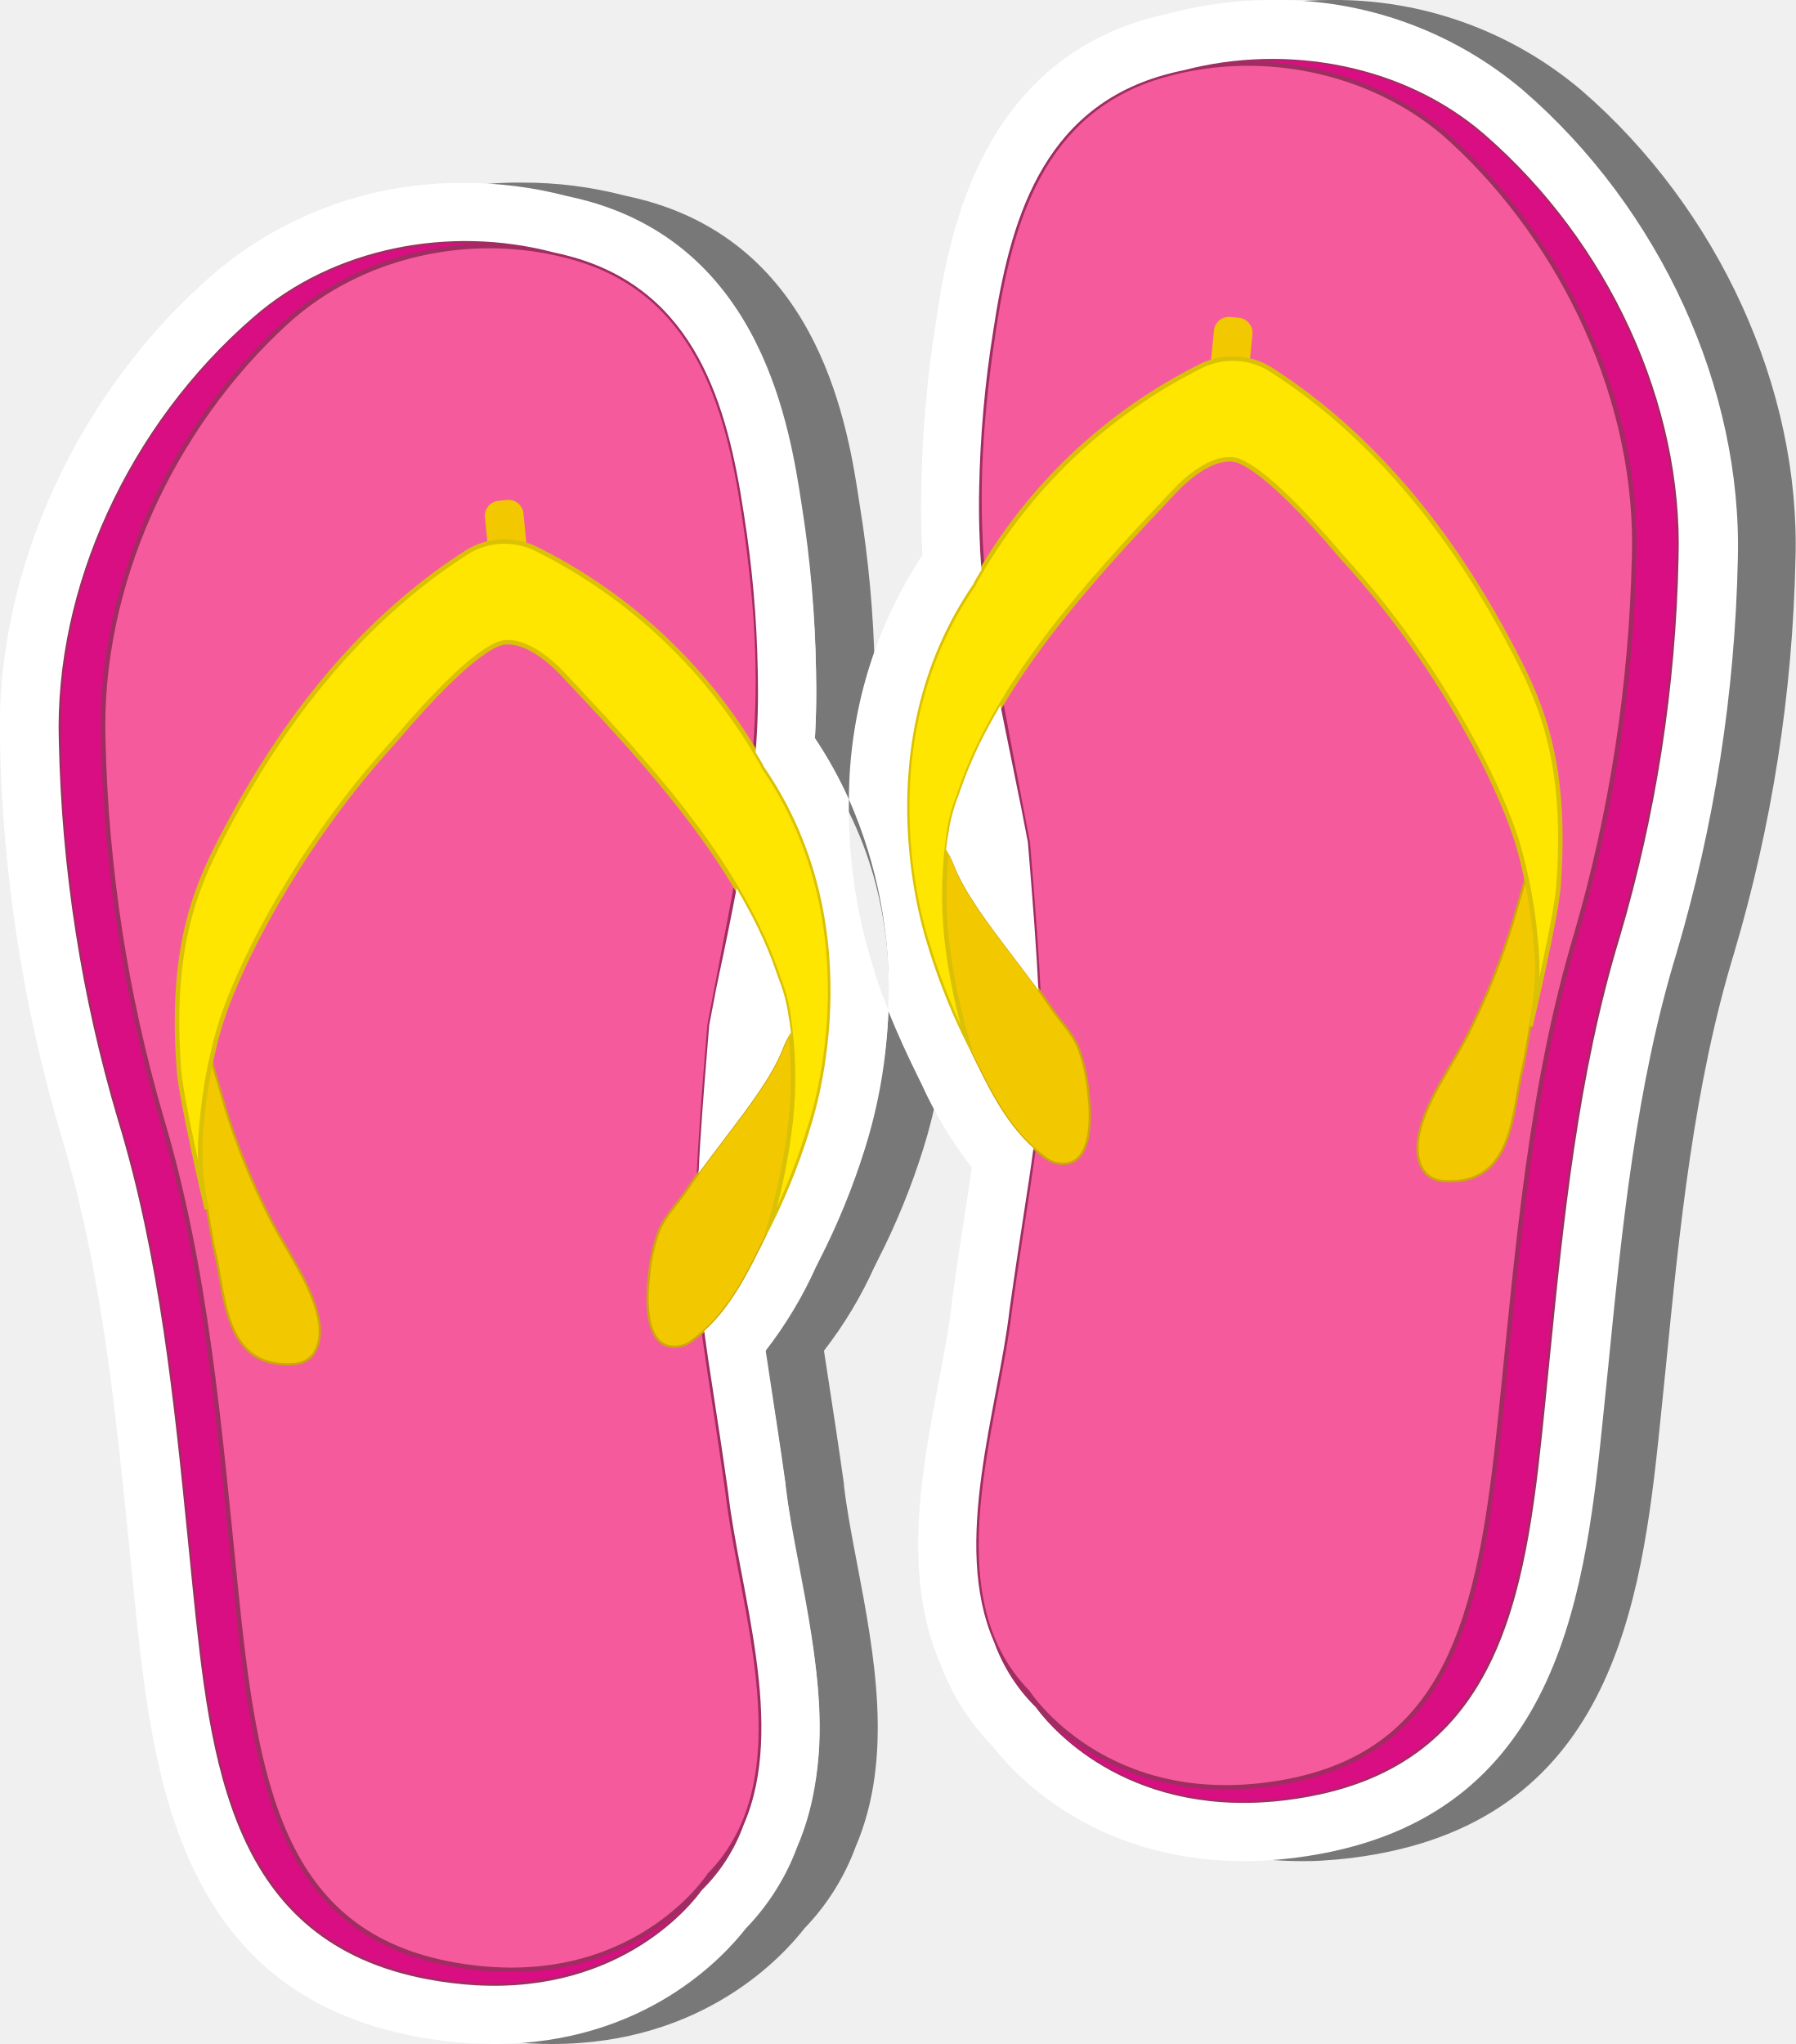
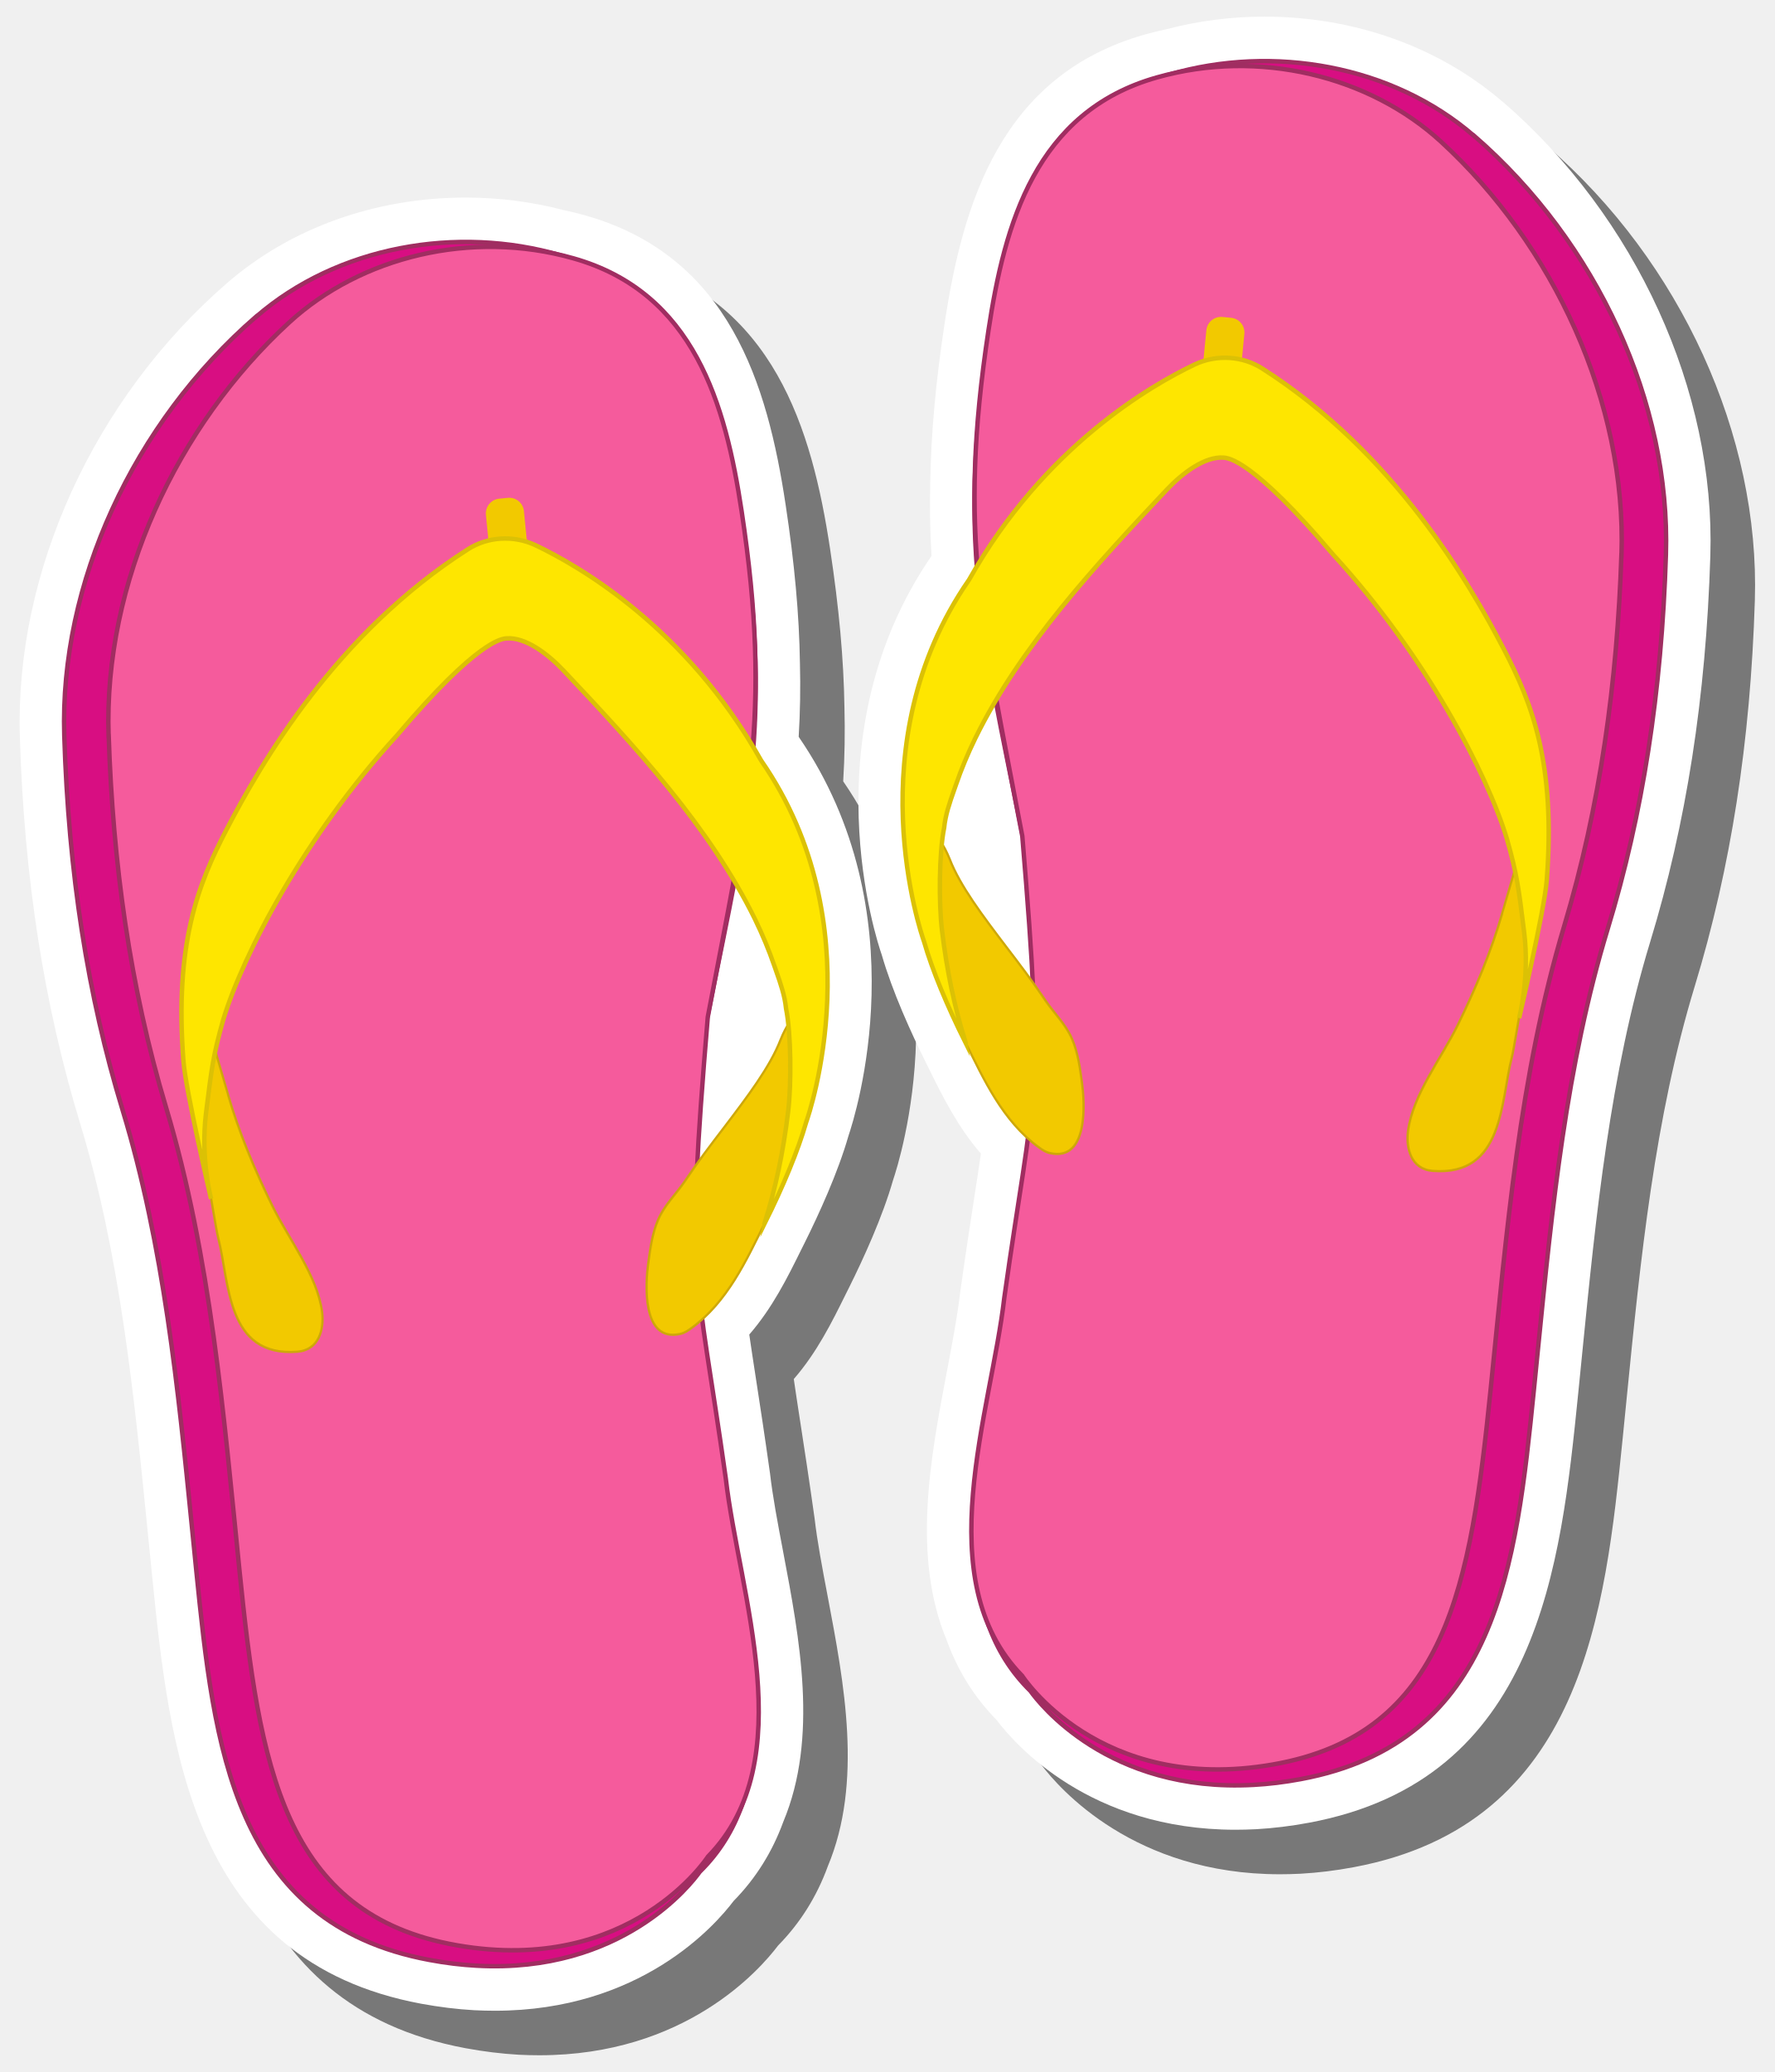
- <svg xmlns="http://www.w3.org/2000/svg" id="Layer_1" data-name="Layer 1" width="199.36" height="226.9" viewBox="0 0 199.36 226.9">
+ <svg xmlns="http://www.w3.org/2000/svg" id="a" viewBox="0 0 199.36 232.72">
  <defs>
-     <style>
-       .cls-1 {
-         opacity: 0.5;
-       }
- 
-       .cls-2 {
-         fill: #d80e82;
-       }
- 
-       .cls-2, .cls-3 {
-         stroke: #a02d61;
-       }
- 
-       .cls-2, .cls-3, .cls-4, .cls-6 {
-         stroke-miterlimit: 10;
-       }
- 
-       .cls-2, .cls-3, .cls-6 {
-         stroke-width: 0.5px;
-       }
- 
-       .cls-3 {
-         fill: #f55b9c;
-       }
- 
-       .cls-4, .cls-5 {
-         fill: #f2c900;
-       }
- 
-       .cls-4 {
-         stroke: #cea809;
-         stroke-width: 0.25px;
-       }
- 
-       .cls-6 {
-         fill: #fee600;
-         stroke: #dbc105;
-       }
- 
-       .cls-7 {
-         fill: #fff;
-       }
-     </style>
+     <style>.b{fill:#fff;}.c{fill:#fee600;stroke:#dbc105;}.c,.d,.e,.f{stroke-miterlimit:10;}.c,.d,.f{stroke-width:.5px;}.d{fill:#f55b9c;}.d,.f{stroke:#a02d61;}.e{stroke:#cea809;stroke-width:.25px;}.e,.g{fill:#f2c900;}.h{opacity:.5;}.f{fill:#d80e82;}</style>
  </defs>
+   <g class="h">
+     <path d="M173.85,16.48c-7.15-6.19-16.67-9.61-26.8-9.61-3.73,0-7.42,.47-10.97,1.4-.86,.18-1.69,.39-2.48,.61-16.18,4.58-20.45,18.98-22.49,32.47-1,6.58-1.52,12.39-1.61,17.73-.07,2.83-.03,5.58,.14,8.36h0c-13.83,20.15-6.12,43.29-5.59,44.8,1.2,4.16,3.33,8.83,4.92,12.02l.39,.79c1.53,3.1,3.23,6.53,5.83,9.52-.21,1.48-.46,3.08-.73,4.83-.46,2.98-.98,6.36-1.58,10.62,0,.04-.01,.09-.02,.13-.3,2.64-.87,5.62-1.47,8.78-1.87,9.8-3.98,20.9-.02,30.35,1.23,3.39,3.11,6.38,5.58,8.9,2.08,2.76,10.48,12.33,26.83,12.33h0c.75,0,1.52-.02,2.32-.06,1.94-.11,3.94-.35,5.95-.73,25.83-4.81,28.27-28.84,30.23-48.14l.47-4.71c1.53-15.39,3.12-31.31,7.62-46.07,4.06-13.31,6.27-27.49,6.76-43.35,.58-18.52-8.34-38.06-23.28-50.99Z" />
+     <path d="M94.72,87.76c.17-2.78,.21-5.52,.14-8.31-.08-5.39-.61-11.2-1.61-17.78-2.04-13.49-6.31-27.89-22.49-32.47-.8-.23-1.61-.43-2.48-.61-3.55-.93-7.25-1.4-10.97-1.4-10.14,0-19.66,3.41-26.8,9.6C15.57,49.73,6.65,69.27,7.23,87.79c.49,15.86,2.71,30.04,6.76,43.35,4.5,14.75,6.08,30.66,7.62,46.06,.16,1.57,.31,3.14,.47,4.71,1.96,19.31,4.4,43.33,30.23,48.14,2.01,.37,4.01,.62,5.95,.73,.79,.04,1.56,.06,2.32,.06,16.35,0,24.75-9.57,26.83-12.33,2.48-2.52,4.35-5.51,5.58-8.89,3.96-9.46,1.84-20.56-.02-30.36-.6-3.16-1.17-6.15-1.47-8.78,0-.04-.01-.09-.02-.13-.6-4.26-1.12-7.64-1.58-10.62-.27-1.76-.52-3.36-.73-4.84,2.6-2.99,4.3-6.42,5.83-9.52l.4-.8c1.59-3.2,3.73-7.86,4.92-12.02,.75-2.21,8.01-24.97-5.59-44.78v-.02Z" />
+   </g>
  <g>
-     <g class="cls-1">
-       <path d="M119.83,89.57c-.1-.47-.2-.95-.29-1.41-.72-3.54-1.38-6.78-2-9.86q-1.23,2.08-2.3,4.23a48,48,0,0,0-2.18,5.25l-.21.6a18.41,18.41,0,0,0-1.1,4.18c-.1.5-.18,1.11-.25,1.76a9.08,9.08,0,0,1,.89,1.74c1.17,3,3.71,6.39,6.37,9.87,1,1.31,2,2.64,3,4-.21-4.23-.59-9.45-1.17-16.43C120.32,92.14,120.07,90.84,119.83,89.57Z" />
-       <path d="M175.55,10A42.3,42.3,0,0,0,147.78,0a44.62,44.62,0,0,0-11.31,1.44c-.9.19-1.73.4-2.54.63-19.28,5.45-22.27,25.22-23.55,33.66a133.81,133.81,0,0,0-1.63,18.35c0,2.56,0,5.05.13,7.54a49.36,49.36,0,0,0-8.16,27.11,52.05,52.05,0,0,1,4.35,23.45c1.08,2.71,2.3,5.31,3.31,7.34l.39.79a46.39,46.39,0,0,0,5.6,9.31c-.19,1.29-.4,2.67-.63,4.17-.46,2.94-1,6.37-1.59,10.64a1.11,1.11,0,0,1,0,.17c-.29,2.58-.86,5.54-1.45,8.67-1.92,10.08-4.1,21.5.15,31.41a26,26,0,0,0,5.74,9.08c2.29,3,11.09,12.83,27.94,12.84h0c.78,0,1.57,0,2.39-.07a47.59,47.59,0,0,0,6.14-.75c26.91-5,29.41-29.64,31.42-49.44l.48-4.72c1.52-15.32,3.1-31.16,7.55-45.77a165.87,165.87,0,0,0,6.83-43.74C199.92,43.17,190.81,23.18,175.55,10Zm10.77,94c-4.65,15.23-6.26,31.4-7.81,47-.16,1.57-.31,3.14-.47,4.7-2,19.74-4.11,39.62-26.17,43.73a40.81,40.81,0,0,1-5.31.65c-16.37.9-24.14-9.23-25.07-10.54a19.22,19.22,0,0,1-4.65-7.26c-4.79-10.94.47-26,1.72-36.94,1.17-8.31,2.07-13.46,2.65-17.89-3.28-2.94-5.18-7.07-7-10.8h0a71.25,71.25,0,0,1-4.62-11.27.14.14,0,0,0,0-.06c-.31-.87-7.67-22.2,5-40.56a.22.22,0,0,1,0-.08c.27-.49.56-.94.84-1.41-.23-2.92-.31-5.9-.25-9a125.25,125.25,0,0,1,1.56-17.52c1.81-12,5.3-24.56,18.91-28.41.75-.21,1.51-.4,2.27-.55,11.47-3,24.45-.6,33.35,7.11,13.83,12,22.09,30,21.55,47.06A159.4,159.4,0,0,1,186.32,104Z" />
-       <path d="M88.24,98.61c-.57,3.07-1.23,6.32-1.95,9.86-.1.46-.19.94-.29,1.4q-.36,1.91-.75,3.93c-.58,7-1,12.21-1.18,16.43,1-1.35,2-2.69,3-4,2.65-3.49,5.19-6.83,6.37-9.88a9.33,9.33,0,0,1,.88-1.73c-.07-.65-.15-1.27-.25-1.76a18.11,18.11,0,0,0-1.1-4.19l-.21-.59a43.67,43.67,0,0,0-2.18-5.25Q89.49,100.7,88.24,98.61Z" />
-       <path d="M100.72,88.73A46.88,46.88,0,0,0,97,81.93c.13-2.49.17-5,.12-7.48A130.76,130.76,0,0,0,95.44,56c-1.27-8.45-4.27-28.21-23.54-33.67-.81-.23-1.64-.43-2.54-.62a44.68,44.68,0,0,0-11.31-1.44,42.3,42.3,0,0,0-27.77,10C15,43.49,5.91,63.47,6.5,82.42a165.87,165.87,0,0,0,6.82,43.74c4.46,14.62,6,30.46,7.56,45.78l.47,4.71c2,19.79,4.51,44.43,31.43,49.44a49.26,49.26,0,0,0,6.13.75q1.23.06,2.4.06h0c16.86,0,25.65-9.83,28-12.83A26,26,0,0,0,95,205c4.25-9.91,2.08-21.33.16-31.41-.6-3.13-1.16-6.09-1.46-8.68a.88.88,0,0,0,0-.16c-.6-4.27-1.13-7.71-1.58-10.64-.23-1.5-.45-2.88-.64-4.17a45.93,45.93,0,0,0,5.6-9.31l.4-.8a78.45,78.45,0,0,0,5-12.23,57.19,57.19,0,0,0,2.62-15.41c-.64-1.63-1.24-3.3-1.7-4.89A58.8,58.8,0,0,1,100.72,88.73Zm-4.43,36.88a.14.14,0,0,1,0,.06,69.57,69.57,0,0,1-4.62,11.27h0c-1.85,3.74-3.75,7.86-7,10.81.57,4.42,1.48,9.57,2.65,17.89,1.24,10.92,6.51,26,1.72,36.94a19.38,19.38,0,0,1-4.65,7.25c-.94,1.32-8.71,11.45-25.07,10.55a42.16,42.16,0,0,1-5.31-.65c-22.07-4.11-24.17-24-26.17-43.73-.16-1.57-.32-3.13-.47-4.7-1.56-15.64-3.17-31.8-7.81-47a159.4,159.4,0,0,1-6.55-42c-.53-17,7.73-35.08,21.56-47.06C43.42,27.44,56.4,25,67.87,28c.76.16,1.51.34,2.27.56C83.74,32.45,87.23,45,89.05,57A125.23,125.23,0,0,1,90.6,74.52c.07,3.15,0,6.12-.24,9,.28.46.57.92.84,1.4a.22.22,0,0,0,0,.08C104,103.41,96.6,124.75,96.29,125.61Z" />
+     <path class="b" d="M168.85,11.48c-7.15-6.19-16.67-9.61-26.8-9.61-3.73,0-7.42,.47-10.97,1.4-.86,.18-1.69,.39-2.48,.61-16.18,4.58-20.45,18.98-22.49,32.47-1,6.58-1.52,12.39-1.61,17.73-.07,2.83-.03,5.58,.14,8.36h0c-13.83,20.15-6.12,43.29-5.59,44.8,1.2,4.16,3.33,8.83,4.92,12.02l.39,.79c1.53,3.1,3.23,6.53,5.83,9.52-.21,1.48-.46,3.08-.73,4.83-.46,2.98-.98,6.36-1.58,10.62,0,.04-.01,.09-.02,.13-.3,2.64-.87,5.62-1.47,8.78-1.87,9.8-3.98,20.9-.02,30.35,1.23,3.39,3.11,6.38,5.58,8.9,2.08,2.76,10.48,12.33,26.83,12.33h0c.75,0,1.52-.02,2.32-.06,1.94-.11,3.94-.35,5.95-.73,25.83-4.81,28.27-28.84,30.23-48.14l.47-4.71c1.53-15.39,3.12-31.31,7.62-46.07,4.06-13.31,6.27-27.49,6.76-43.35,.58-18.52-8.34-38.06-23.28-50.99Z" />
+     <path class="b" d="M89.72,82.76c.17-2.78,.21-5.52,.14-8.31-.08-5.39-.61-11.2-1.61-17.78-2.04-13.49-6.31-27.89-22.49-32.47-.8-.23-1.61-.43-2.48-.61-3.55-.93-7.25-1.4-10.97-1.4-10.14,0-19.66,3.41-26.8,9.6C10.57,44.73,1.65,64.27,2.23,82.79c.49,15.86,2.71,30.04,6.76,43.35,4.5,14.75,6.08,30.66,7.62,46.06,.16,1.57,.31,3.14,.47,4.71,1.96,19.31,4.4,43.33,30.23,48.14,2.01,.37,4.01,.62,5.95,.73,.79,.04,1.56,.06,2.32,.06,16.35,0,24.75-9.57,26.83-12.33,2.48-2.52,4.35-5.51,5.58-8.89,3.96-9.46,1.84-20.56-.02-30.36-.6-3.16-1.17-6.15-1.47-8.78,0-.04-.01-.09-.02-.13-.6-4.26-1.12-7.64-1.58-10.62-.27-1.76-.52-3.36-.73-4.84,2.6-2.99,4.3-6.42,5.83-9.52l.4-.8c1.59-3.2,3.73-7.86,4.92-12.02,.75-2.21,8.01-24.97-5.59-44.78v-.02Z" />
+   </g>
+   <g>
+     <g>
+       <path class="f" d="M165.58,15.26c-9.13-7.91-22.55-10.29-34.22-6.89-14.45,4.21-18.4,17.14-20.33,29.76-3.21,21.02-1.08,31.47,2.78,50.44,.42,2.08,.87,4.26,1.33,6.57,2.21,24.57,1.78,27.38-.31,40.79-.46,2.97-.99,6.34-1.59,10.62-.31,2.73-.89,5.77-1.5,8.99-2.21,11.63-4.98,25.55,4.02,34.39,.93,1.31,8.71,11.45,25.07,10.54,1.68-.09,3.45-.3,5.31-.65,22.07-4.11,24.17-23.99,26.17-43.73,.16-1.56,.31-3.13,.47-4.7,1.56-15.64,3.17-31.8,7.81-47.03,3.93-12.88,6.07-26.63,6.55-42.05,.53-17.05-7.73-35.08-21.55-47.06Z" />
+       <path class="d" d="M182.15,62.36c.58-17.23-7.68-34.9-20.29-46.46-8.03-7.36-20.43-10.45-31.91-7.2-13.61,3.85-17.1,16.43-18.91,28.41-3.5,23.08-.65,33.25,3.8,56.8,2.53,30.21,1.37,27.77-2.02,51.83-1.48,12.93-8.58,31.66,2,42.48,0,0,8.61,13.38,28.18,9.96,19.57-3.42,22.22-20.19,24.46-42.21,1.77-17.39,3.21-35.13,8.25-51.94,4.08-13.6,5.96-27.52,6.43-41.67Z" />
+       <path class="e" d="M108.44,117.05c2.08,4.19,4.2,8.88,8.28,11.83,.37,.27,.76,.53,1.22,.63,4.42,1,3.88-5.86,3.61-7.86-.23-1.67-.44-3.38-1.12-4.96-.7-1.64-2.02-2.89-3.03-4.37l-.1-.15c-1.33-1.98-2.81-3.93-4.25-5.81-2.65-3.49-5.19-6.83-6.37-9.88-2.8-6.84-3.56,2.85-3.35,4.62,.55,4.57,4.24,13.23,4.24,13.23l.85,2.73Z" />
+       <path class="e" d="M170.24,97.46s-1.48,5.12-1.49,5.13c-1.25,4.31-3,8.47-4.99,12.53-1.83,3.73-5.05,7.81-5.59,11.91-.25,1.91,.32,4.28,2.76,4.48,8.04,.64,7.63-7.87,8.9-12.74,.22-.85,.82-4.68,1.01-5.59,1.85-8.37,.45-26.28-.61-15.73Z" />
+       <rect class="g" x="135.32" y="35.63" width="4.29" height="7.06" rx="1.66" ry="1.66" transform="translate(4.49 -13.25) rotate(5.61)" />
+       <path class="c" d="M108.42,116.93c-1.18-3.78-2.05-7.83-2.6-12.43-.37-3.06-.33-8.74,.24-11.53,.14-1.43,.62-2.82,1.1-4.18l.21-.6c.61-1.78,1.35-3.55,2.18-5.25,5.1-10.4,13.62-19.56,21.51-27.93,1.76-1.87,4.28-3.77,6.39-3.61,.51,.04,3.21,.16,12.3,10.88,10.45,11.4,17.32,24.64,19.53,31.94,1.13,4.01,1.31,5.43,1.94,10.53,.63,5.12-.57,9.59-.57,9.59,0,0,2.83-12.04,3.1-15.43,1.02-13.19-1.64-19.9-4.84-26.04-3.86-7.42-12.25-22-27.13-31.49-1.07-.68-2.32-1.09-3.63-1.18-1.36-.09-2.73,.16-3.95,.74-4.84,2.3-16.94,9.22-25.32,24.14-.02,.03-.03,.05-.05,.08-12.71,18.36-5.35,39.69-5.04,40.56,0,.02,.01,.04,.02,.06,.91,3.18,2.59,7.19,4.62,11.27l-.02-.12Z" />
    </g>
    <g>
-       <g>
-         <path class="cls-2" d="M164.84,14.85C155.71,6.94,142.29,4.56,130.62,8c-14.45,4.21-18.4,17.14-20.33,29.76-3.21,21-1.08,31.47,2.78,50.44.42,2.08.87,4.26,1.33,6.57,2.21,24.57,1.78,27.37-.31,40.79-.46,3-1,6.34-1.59,10.62-.32,2.74-.89,5.78-1.5,9-2.21,11.63-5,25.56,4,34.4.93,1.31,8.71,11.44,25.07,10.54a40.4,40.4,0,0,0,5.31-.65c22.06-4.11,24.16-24,26.17-43.73.16-1.56.31-3.13.47-4.7,1.56-15.63,3.17-31.8,7.81-47a159.81,159.81,0,0,0,6.55-42C186.93,44.86,178.67,26.83,164.84,14.85Z" />
-         <path class="cls-3" d="M181.42,62c.58-17.23-7.68-34.9-20.29-46.46-8-7.35-20.44-10.45-31.91-7.2-13.6,3.85-17.1,16.43-18.91,28.41-3.5,23.07-.65,33.25,3.8,56.8,2.52,30.2,1.37,27.77-2,51.83-1.47,12.93-8.58,31.66,2,42.48,0,0,8.61,13.39,28.18,10s22.22-20.2,24.46-42.21c1.77-17.4,3.21-35.13,8.25-51.95A163,163,0,0,0,181.42,62Z" />
-         <path class="cls-4" d="M107.7,116.64c2.09,4.18,4.21,8.87,8.29,11.82a3.3,3.3,0,0,0,1.22.63c4.42,1,3.88-5.85,3.61-7.85a18.94,18.94,0,0,0-1.12-5c-.7-1.64-2-2.89-3-4.37l-.1-.15c-1.34-2-2.82-3.93-4.25-5.82-2.65-3.48-5.2-6.83-6.37-9.87-2.8-6.84-3.56,2.85-3.35,4.62.55,4.57,4.24,13.23,4.24,13.23Z" />
-         <path class="cls-4" d="M169.51,97.05s-1.48,5.12-1.49,5.13a77.33,77.33,0,0,1-5,12.53c-1.83,3.73-5.05,7.81-5.59,11.91-.25,1.92.32,4.29,2.77,4.48,8,.64,7.63-7.87,8.9-12.73.22-.85.82-4.69,1-5.6C172,104.4,170.57,86.5,169.51,97.05Z" />
-         <rect class="cls-5" x="134.58" y="35.22" width="4.29" height="7.06" rx="1.66" transform="translate(4.45 -13.18) rotate(5.61)" />
-         <path class="cls-6" d="M107.69,116.52a68.53,68.53,0,0,1-2.61-12.43,47.54,47.54,0,0,1,.25-11.53,17.42,17.42,0,0,1,1.1-4.18l.2-.6a48,48,0,0,1,2.18-5.25c5.11-10.4,13.62-19.55,21.52-27.93,1.76-1.87,4.27-3.77,6.39-3.61.51,0,3.21.16,12.3,10.88,10.45,11.4,17.32,24.64,19.53,31.94a55.32,55.32,0,0,1,1.94,10.53,28,28,0,0,1-.57,9.59s2.84-12,3.1-15.44c1-13.18-1.64-19.89-4.84-26-3.86-7.42-12.24-22-27.12-31.49a7.79,7.79,0,0,0-3.64-1.17,7.93,7.93,0,0,0-3.94.73,58.86,58.86,0,0,0-25.32,24.15.56.56,0,0,0,0,.08c-12.72,18.36-5.35,39.69-5,40.56a.14.14,0,0,1,0,.06,70.87,70.87,0,0,0,4.62,11.27Z" />
-       </g>
-       <g>
-         <path class="cls-2" d="M28.05,35.16c9.13-7.91,22.54-10.29,34.22-6.89C76.72,32.47,80.67,45.41,82.6,58c3.21,21,1.08,31.47-2.78,50.44-.43,2.08-.87,4.26-1.33,6.57-2.21,24.57-1.78,27.37.31,40.79.46,3,1,6.34,1.59,10.62.32,2.73.89,5.77,1.5,9,2.21,11.63,5,25.55-4,34.39-.93,1.32-8.71,11.45-25.07,10.55a42.16,42.16,0,0,1-5.31-.65c-22.06-4.11-24.17-24-26.17-43.73-.16-1.57-.31-3.13-.47-4.7-1.56-15.64-3.17-31.8-7.81-47a159.4,159.4,0,0,1-6.55-42C6,65.17,14.22,47.14,28.05,35.16Z" />
-         <path class="cls-3" d="M11.47,82.26C10.89,65,19.14,47.35,31.76,35.8c8-7.36,20.43-10.45,31.91-7.2C77.27,32.45,80.77,45,82.58,57c3.5,23.08.65,33.25-3.8,56.8-2.53,30.21-1.37,27.78,2,51.84,1.47,12.92,8.57,31.66-2,42.48,0,0-8.61,13.38-28.18,10s-22.22-20.19-24.46-42.2c-1.77-17.4-3.21-35.14-8.25-51.95A163,163,0,0,1,11.47,82.26Z" />
-         <path class="cls-4" d="M85.18,136.94c-2.08,4.19-4.2,8.88-8.28,11.83a3.3,3.3,0,0,1-1.22.63c-4.42,1-3.88-5.85-3.61-7.86a18.87,18.87,0,0,1,1.12-5c.7-1.64,2-2.89,3-4.37l.1-.15c1.34-2,2.82-3.93,4.25-5.82,2.65-3.49,5.19-6.83,6.37-9.88,2.8-6.83,3.56,2.85,3.35,4.62-.55,4.58-4.24,13.23-4.24,13.23Z" />
-         <path class="cls-4" d="M23.38,117.35s1.48,5.13,1.49,5.14a76.43,76.43,0,0,0,5,12.53c1.83,3.73,5,7.81,5.58,11.91.26,1.91-.31,4.29-2.76,4.48-8,.64-7.63-7.87-8.9-12.74-.22-.84-.82-4.68-1-5.59C20.92,124.71,22.32,106.8,23.38,117.35Z" />
-         <rect class="cls-5" x="54.02" y="55.53" width="4.29" height="7.06" rx="1.66" transform="translate(117.83 112.35) rotate(174.39)" />
-         <path class="cls-6" d="M85.2,136.82a68.38,68.38,0,0,0,2.6-12.43,47,47,0,0,0-.24-11.52,17.62,17.62,0,0,0-1.1-4.19l-.2-.59a45.42,45.42,0,0,0-2.19-5.25C79,92.44,70.45,83.28,62.56,74.91,60.8,73,58.28,71.14,56.17,71.3c-.51,0-3.21.16-12.3,10.88-10.45,11.4-17.33,24.64-19.53,31.94a55.32,55.32,0,0,0-1.94,10.53,28.2,28.2,0,0,0,.56,9.59s-2.83-12-3.09-15.44c-1-13.19,1.64-19.9,4.84-26,3.86-7.42,12.24-22,27.12-31.49a7.8,7.8,0,0,1,3.64-1.18,7.94,7.94,0,0,1,3.94.74A58.81,58.81,0,0,1,84.73,85a.56.56,0,0,0,0,.08c12.71,18.36,5.35,39.7,5,40.56,0,0,0,0,0,.06a70.63,70.63,0,0,1-4.63,11.27Z" />
-       </g>
-     </g>
-     <g>
-       <path class="cls-7" d="M113.36,89.57c-.1-.47-.2-.95-.29-1.41-.72-3.54-1.38-6.78-2-9.86q-1.23,2.08-2.3,4.23a48,48,0,0,0-2.18,5.25l-.2.6a17.42,17.42,0,0,0-1.1,4.18,14.88,14.88,0,0,0-.25,1.76,9.15,9.15,0,0,1,.88,1.74c1.17,3,3.72,6.39,6.37,9.87,1,1.31,2,2.64,3,4-.2-4.23-.59-9.45-1.17-16.43C113.85,92.14,113.6,90.84,113.36,89.57Z" />
-       <path class="cls-7" d="M169.08,10A42.3,42.3,0,0,0,141.31,0,44.62,44.62,0,0,0,130,1.44c-.89.19-1.73.4-2.54.63-19.28,5.45-22.27,25.22-23.55,33.66a132.13,132.13,0,0,0-1.62,18.35c-.06,2.56,0,5.05.12,7.54a49.44,49.44,0,0,0-8.16,27.11,52.21,52.21,0,0,1,4.36,23.45c1.07,2.71,2.3,5.31,3.3,7.34l.39.79a46.39,46.39,0,0,0,5.6,9.31c-.19,1.29-.4,2.67-.63,4.17-.45,2.94-1,6.37-1.58,10.64l0,.17c-.29,2.58-.85,5.54-1.45,8.67-1.92,10.08-4.1,21.5.15,31.41a26,26,0,0,0,5.74,9.08c2.3,3,11.09,12.83,28,12.84h0c.78,0,1.58,0,2.39-.07a47.59,47.59,0,0,0,6.14-.75c26.91-5,29.41-29.64,31.42-49.44l.48-4.72c1.52-15.32,3.1-31.16,7.56-45.77a166.29,166.29,0,0,0,6.82-43.74C193.45,43.17,184.34,23.18,169.08,10Zm10.77,94c-4.64,15.23-6.25,31.4-7.81,47-.16,1.57-.31,3.14-.47,4.7-2,19.74-4.11,39.62-26.17,43.73a40.4,40.4,0,0,1-5.31.65c-16.36.9-24.14-9.23-25.07-10.54a19.34,19.34,0,0,1-4.65-7.26c-4.79-10.94.47-26,1.72-36.94,1.17-8.31,2.07-13.46,2.65-17.89-3.28-2.94-5.18-7.07-7-10.8h0a71.25,71.25,0,0,1-4.62-11.27.14.14,0,0,0,0-.06c-.3-.87-7.67-22.2,5-40.56a.56.56,0,0,1,0-.08c.27-.49.56-.94.84-1.41-.22-2.92-.31-5.9-.25-9a125.25,125.25,0,0,1,1.56-17.52c1.81-12,5.31-24.56,18.91-28.41.75-.21,1.51-.4,2.27-.55,11.47-3,24.45-.6,33.35,7.11,13.83,12,22.09,30,21.56,47.06A159.81,159.81,0,0,1,179.85,104Z" />
-       <path class="cls-7" d="M81.78,98.61c-.58,3.07-1.24,6.32-2,9.86-.1.46-.19.94-.29,1.4q-.36,1.91-.75,3.93c-.58,7-1,12.21-1.18,16.43,1-1.35,2-2.69,3-4,2.65-3.49,5.19-6.83,6.37-9.88a9.33,9.33,0,0,1,.88-1.73c-.07-.65-.15-1.27-.25-1.76a17.62,17.62,0,0,0-1.1-4.19l-.21-.59a43.67,43.67,0,0,0-2.18-5.25C83.37,101.41,82.6,100,81.78,98.61Z" />
-       <path class="cls-7" d="M94.25,88.73a46.88,46.88,0,0,0-3.77-6.8c.14-2.49.18-5,.12-7.48A130.76,130.76,0,0,0,89,56C87.7,47.59,84.7,27.83,65.43,22.37c-.81-.23-1.64-.43-2.54-.62a44.68,44.68,0,0,0-11.31-1.44,42.3,42.3,0,0,0-27.77,10C8.55,43.49-.56,63.47,0,82.42a165.87,165.87,0,0,0,6.82,43.74c4.46,14.62,6,30.46,7.56,45.78l.47,4.71c2,19.79,4.51,44.43,31.43,49.44a49.19,49.19,0,0,0,6.14.75c.81,0,1.61.06,2.39.06h0c16.86,0,25.65-9.83,28-12.83A26,26,0,0,0,88.52,205c4.26-9.91,2.08-21.33.16-31.41-.6-3.13-1.16-6.09-1.46-8.68a.88.88,0,0,0,0-.16c-.6-4.27-1.13-7.71-1.58-10.64-.23-1.5-.44-2.88-.63-4.17a45.87,45.87,0,0,0,5.59-9.31l.4-.8a78.45,78.45,0,0,0,5-12.23,57.45,57.45,0,0,0,2.63-15.41c-.65-1.63-1.24-3.3-1.71-4.89A58.8,58.8,0,0,1,94.25,88.73Zm-4.43,36.88s0,0,0,.06a70.63,70.63,0,0,1-4.63,11.27h0c-1.85,3.74-3.75,7.86-7,10.81.57,4.42,1.48,9.57,2.65,17.89,1.24,10.92,6.51,26,1.72,36.94a19.38,19.38,0,0,1-4.65,7.25c-.93,1.32-8.71,11.45-25.07,10.55a42.16,42.16,0,0,1-5.31-.65c-22.06-4.11-24.17-24-26.17-43.73-.16-1.57-.31-3.13-.47-4.7-1.56-15.64-3.17-31.8-7.81-47a159.4,159.4,0,0,1-6.55-42c-.53-17,7.73-35.08,21.56-47.06C37,27.44,49.93,25,61.4,28c.76.16,1.51.34,2.27.56C77.27,32.45,80.77,45,82.58,57a123.73,123.73,0,0,1,1.55,17.52c.07,3.15,0,6.12-.24,9,.28.46.57.92.84,1.4a.56.56,0,0,0,0,.08C97.49,103.41,90.13,124.75,89.82,125.61Z" />
+       <path class="f" d="M28.78,35.57c9.13-7.91,22.55-10.29,34.22-6.89,14.45,4.21,18.4,17.14,20.33,29.76,3.21,21.02,1.08,31.47-2.78,50.44-.42,2.08-.87,4.26-1.33,6.57-2.21,24.57-1.78,27.38,.31,40.79,.46,2.97,.99,6.34,1.59,10.62,.31,2.73,.89,5.77,1.5,8.99,2.21,11.63,4.98,25.55-4.02,34.39-.93,1.31-8.71,11.45-25.07,10.54-1.68-.09-3.45-.3-5.31-.65-22.07-4.11-24.17-23.99-26.17-43.73-.16-1.56-.31-3.13-.47-4.7-1.56-15.64-3.17-31.8-7.81-47.03-3.93-12.88-6.07-26.63-6.55-42.05-.53-17.05,7.73-35.08,21.55-47.06Z" />
+       <path class="d" d="M12.2,82.67c-.58-17.23,7.68-34.9,20.29-46.46,8.03-7.36,20.43-10.45,31.91-7.2,13.61,3.85,17.1,16.43,18.91,28.41,3.5,23.08,.65,33.25-3.8,56.8-2.53,30.21-1.37,27.77,2.02,51.83,1.48,12.93,8.58,31.66-2,42.48,0,0-8.61,13.38-28.18,9.96-19.57-3.42-22.22-20.19-24.46-42.21-1.77-17.39-3.21-35.13-8.25-51.94-4.08-13.6-5.96-27.52-6.43-41.67Z" />
+       <path class="e" d="M85.92,137.36c-2.08,4.19-4.2,8.88-8.28,11.83-.37,.27-.76,.53-1.22,.63-4.42,1-3.88-5.86-3.61-7.86,.23-1.67,.44-3.38,1.12-4.96,.7-1.64,2.02-2.89,3.03-4.37l.1-.15c1.33-1.98,2.81-3.93,4.25-5.81,2.65-3.49,5.19-6.83,6.37-9.88,2.8-6.84,3.56,2.85,3.35,4.62-.55,4.57-4.24,13.23-4.24,13.23l-.85,2.73Z" />
+       <path class="e" d="M24.11,117.77s1.48,5.12,1.49,5.13c1.25,4.31,3,8.47,4.99,12.53,1.83,3.73,5.05,7.81,5.59,11.91,.25,1.91-.32,4.28-2.76,4.48-8.04,.64-7.63-7.87-8.9-12.74-.22-.85-.82-4.68-1.01-5.59-1.85-8.37-.45-26.28,.61-15.73Z" />
+       <rect class="g" x="54.75" y="55.94" width="4.29" height="7.06" rx="1.66" ry="1.66" transform="translate(119.34 113.1) rotate(174.39)" />
+       <path class="c" d="M85.94,137.23c1.18-3.78,2.05-7.83,2.6-12.43,.37-3.06,.33-8.74-.24-11.53-.14-1.43-.62-2.82-1.1-4.18l-.21-.6c-.61-1.78-1.35-3.55-2.18-5.25-5.1-10.4-13.62-19.56-21.51-27.93-1.76-1.87-4.28-3.77-6.39-3.61-.51,.04-3.21,.16-12.3,10.88-10.45,11.4-17.32,24.64-19.53,31.94-1.13,4.01-1.31,5.43-1.94,10.53-.63,5.12,.57,9.59,.57,9.59,0,0-2.83-12.04-3.1-15.43-1.02-13.19,1.64-19.9,4.84-26.04,3.86-7.42,12.25-22,27.13-31.49,1.07-.68,2.32-1.09,3.63-1.18,1.36-.09,2.73,.16,3.95,.74,4.84,2.3,16.94,9.22,25.32,24.14,.02,.03,.03,.05,.05,.08,12.71,18.36,5.35,39.69,5.04,40.56,0,.02-.01,.04-.02,.06-.91,3.18-2.59,7.19-4.62,11.27l.02-.12Z" />
    </g>
  </g>
</svg>
